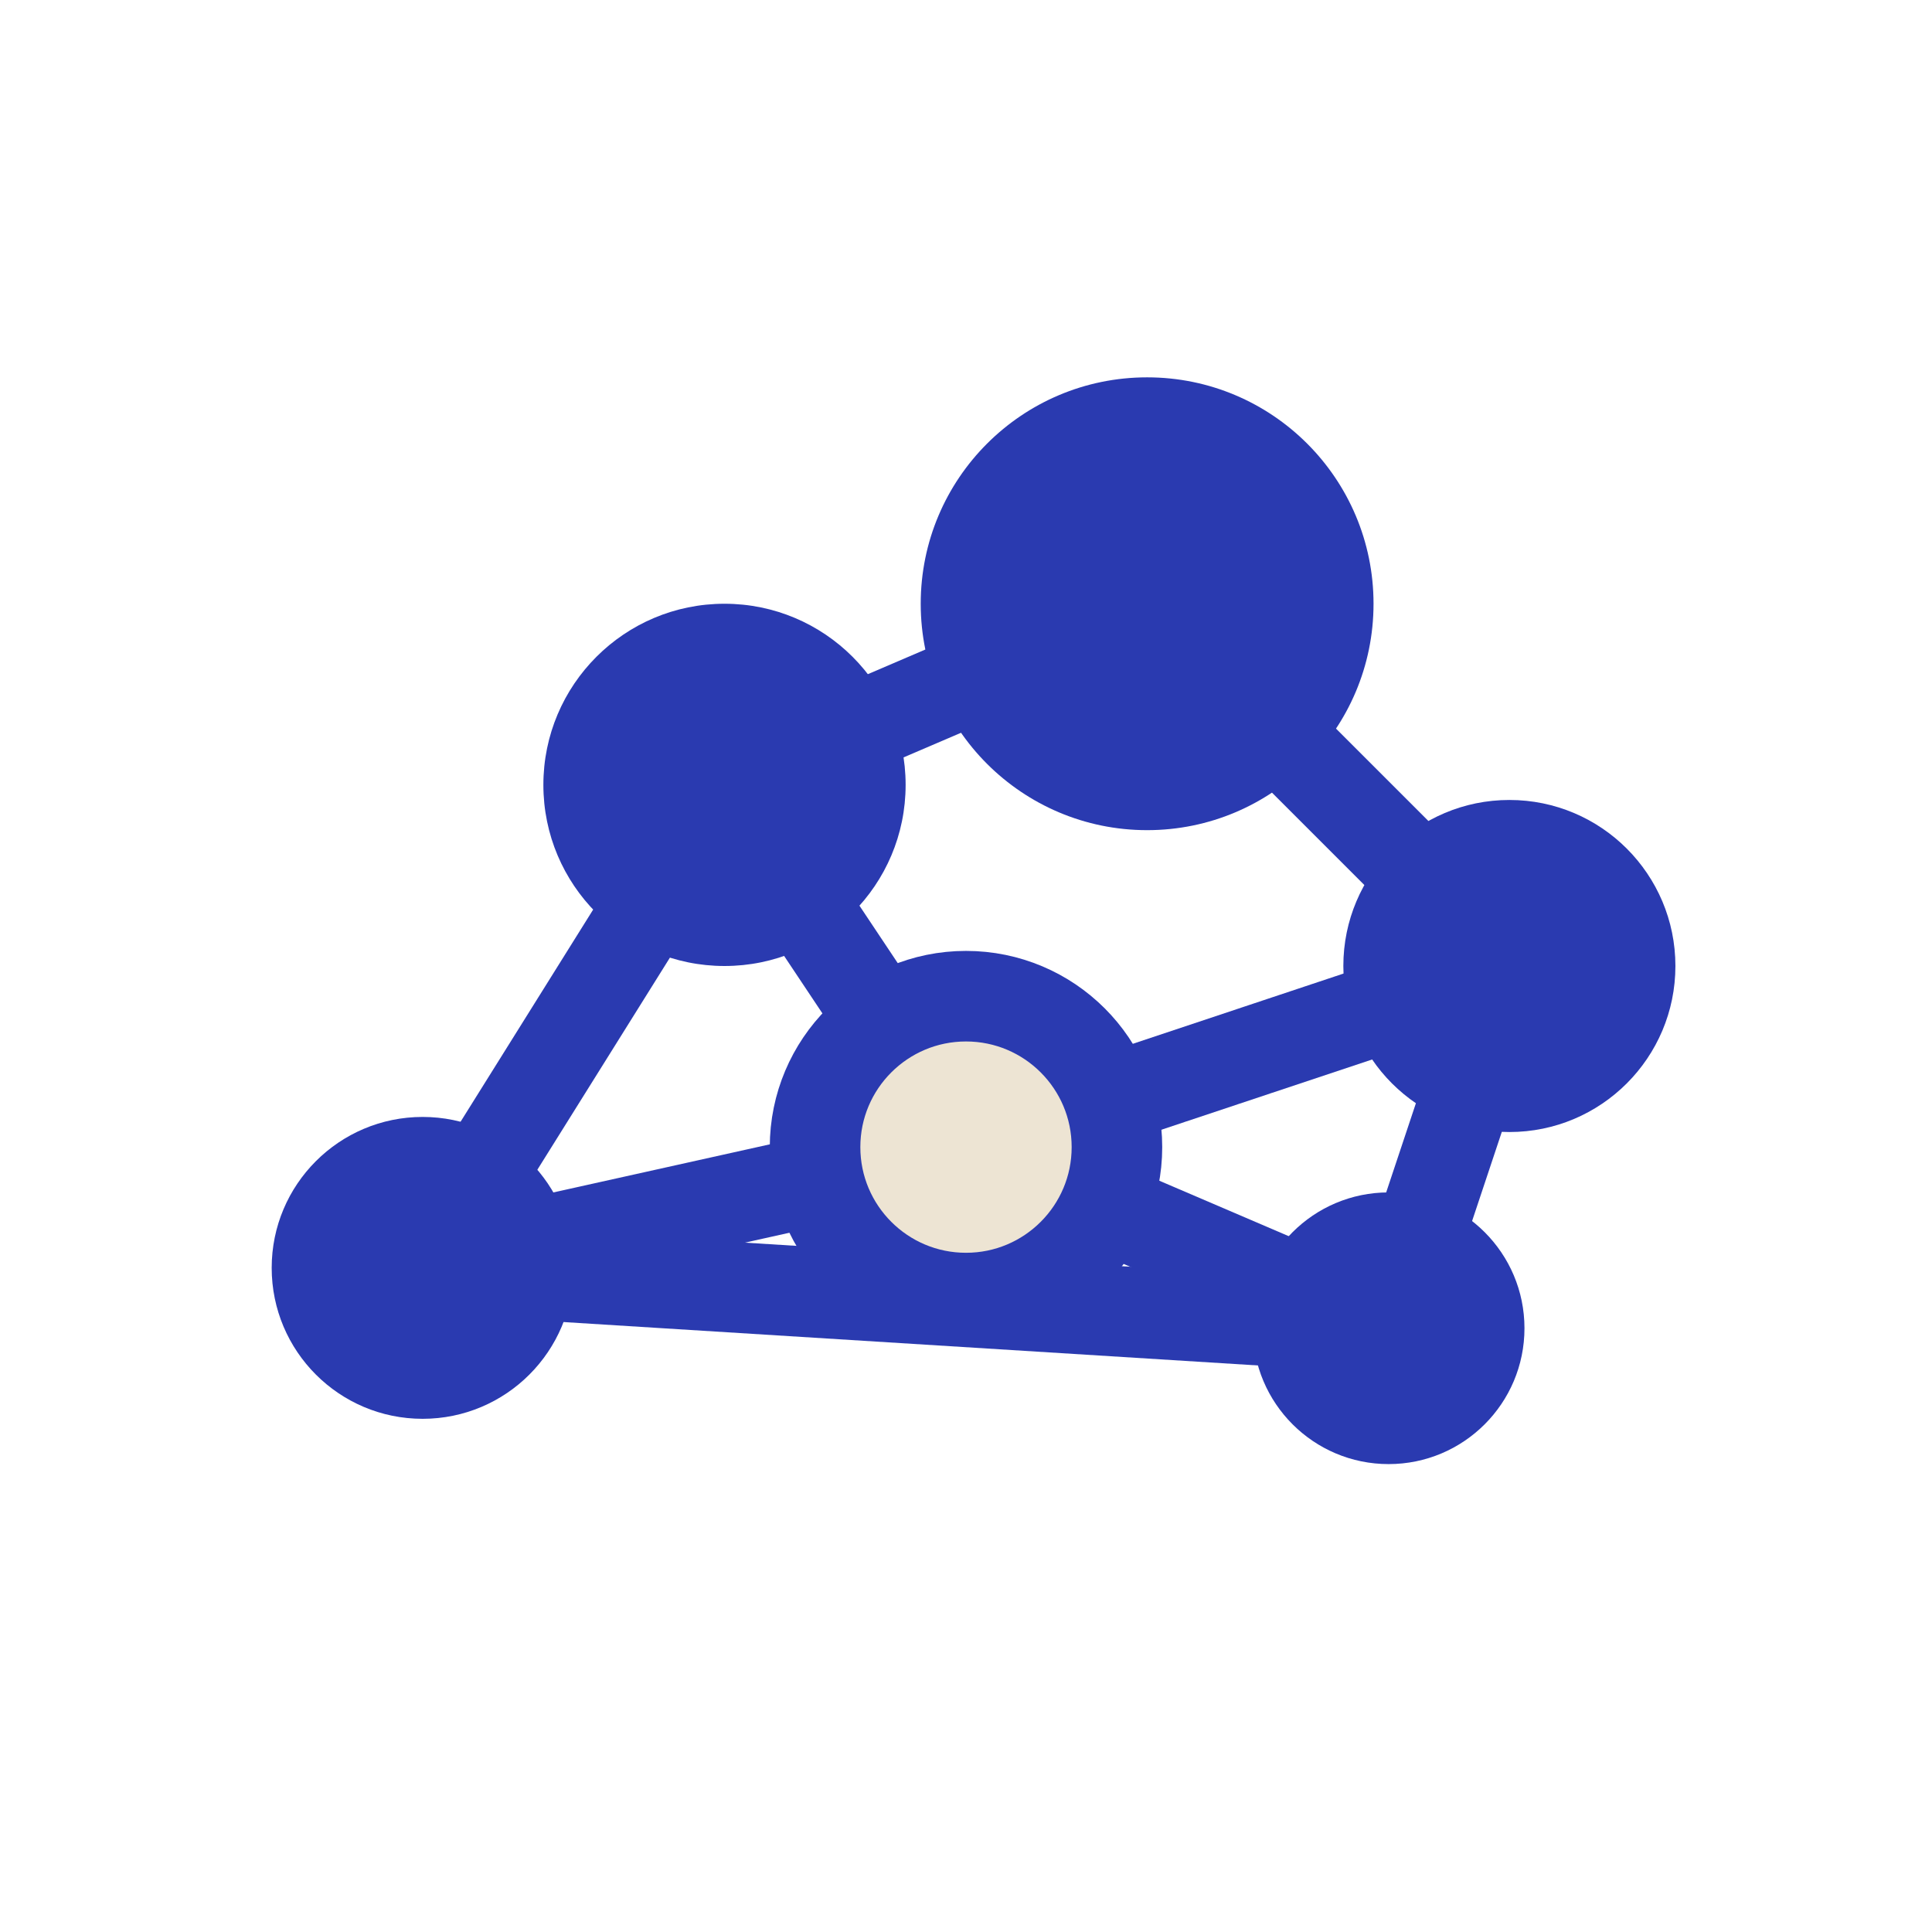
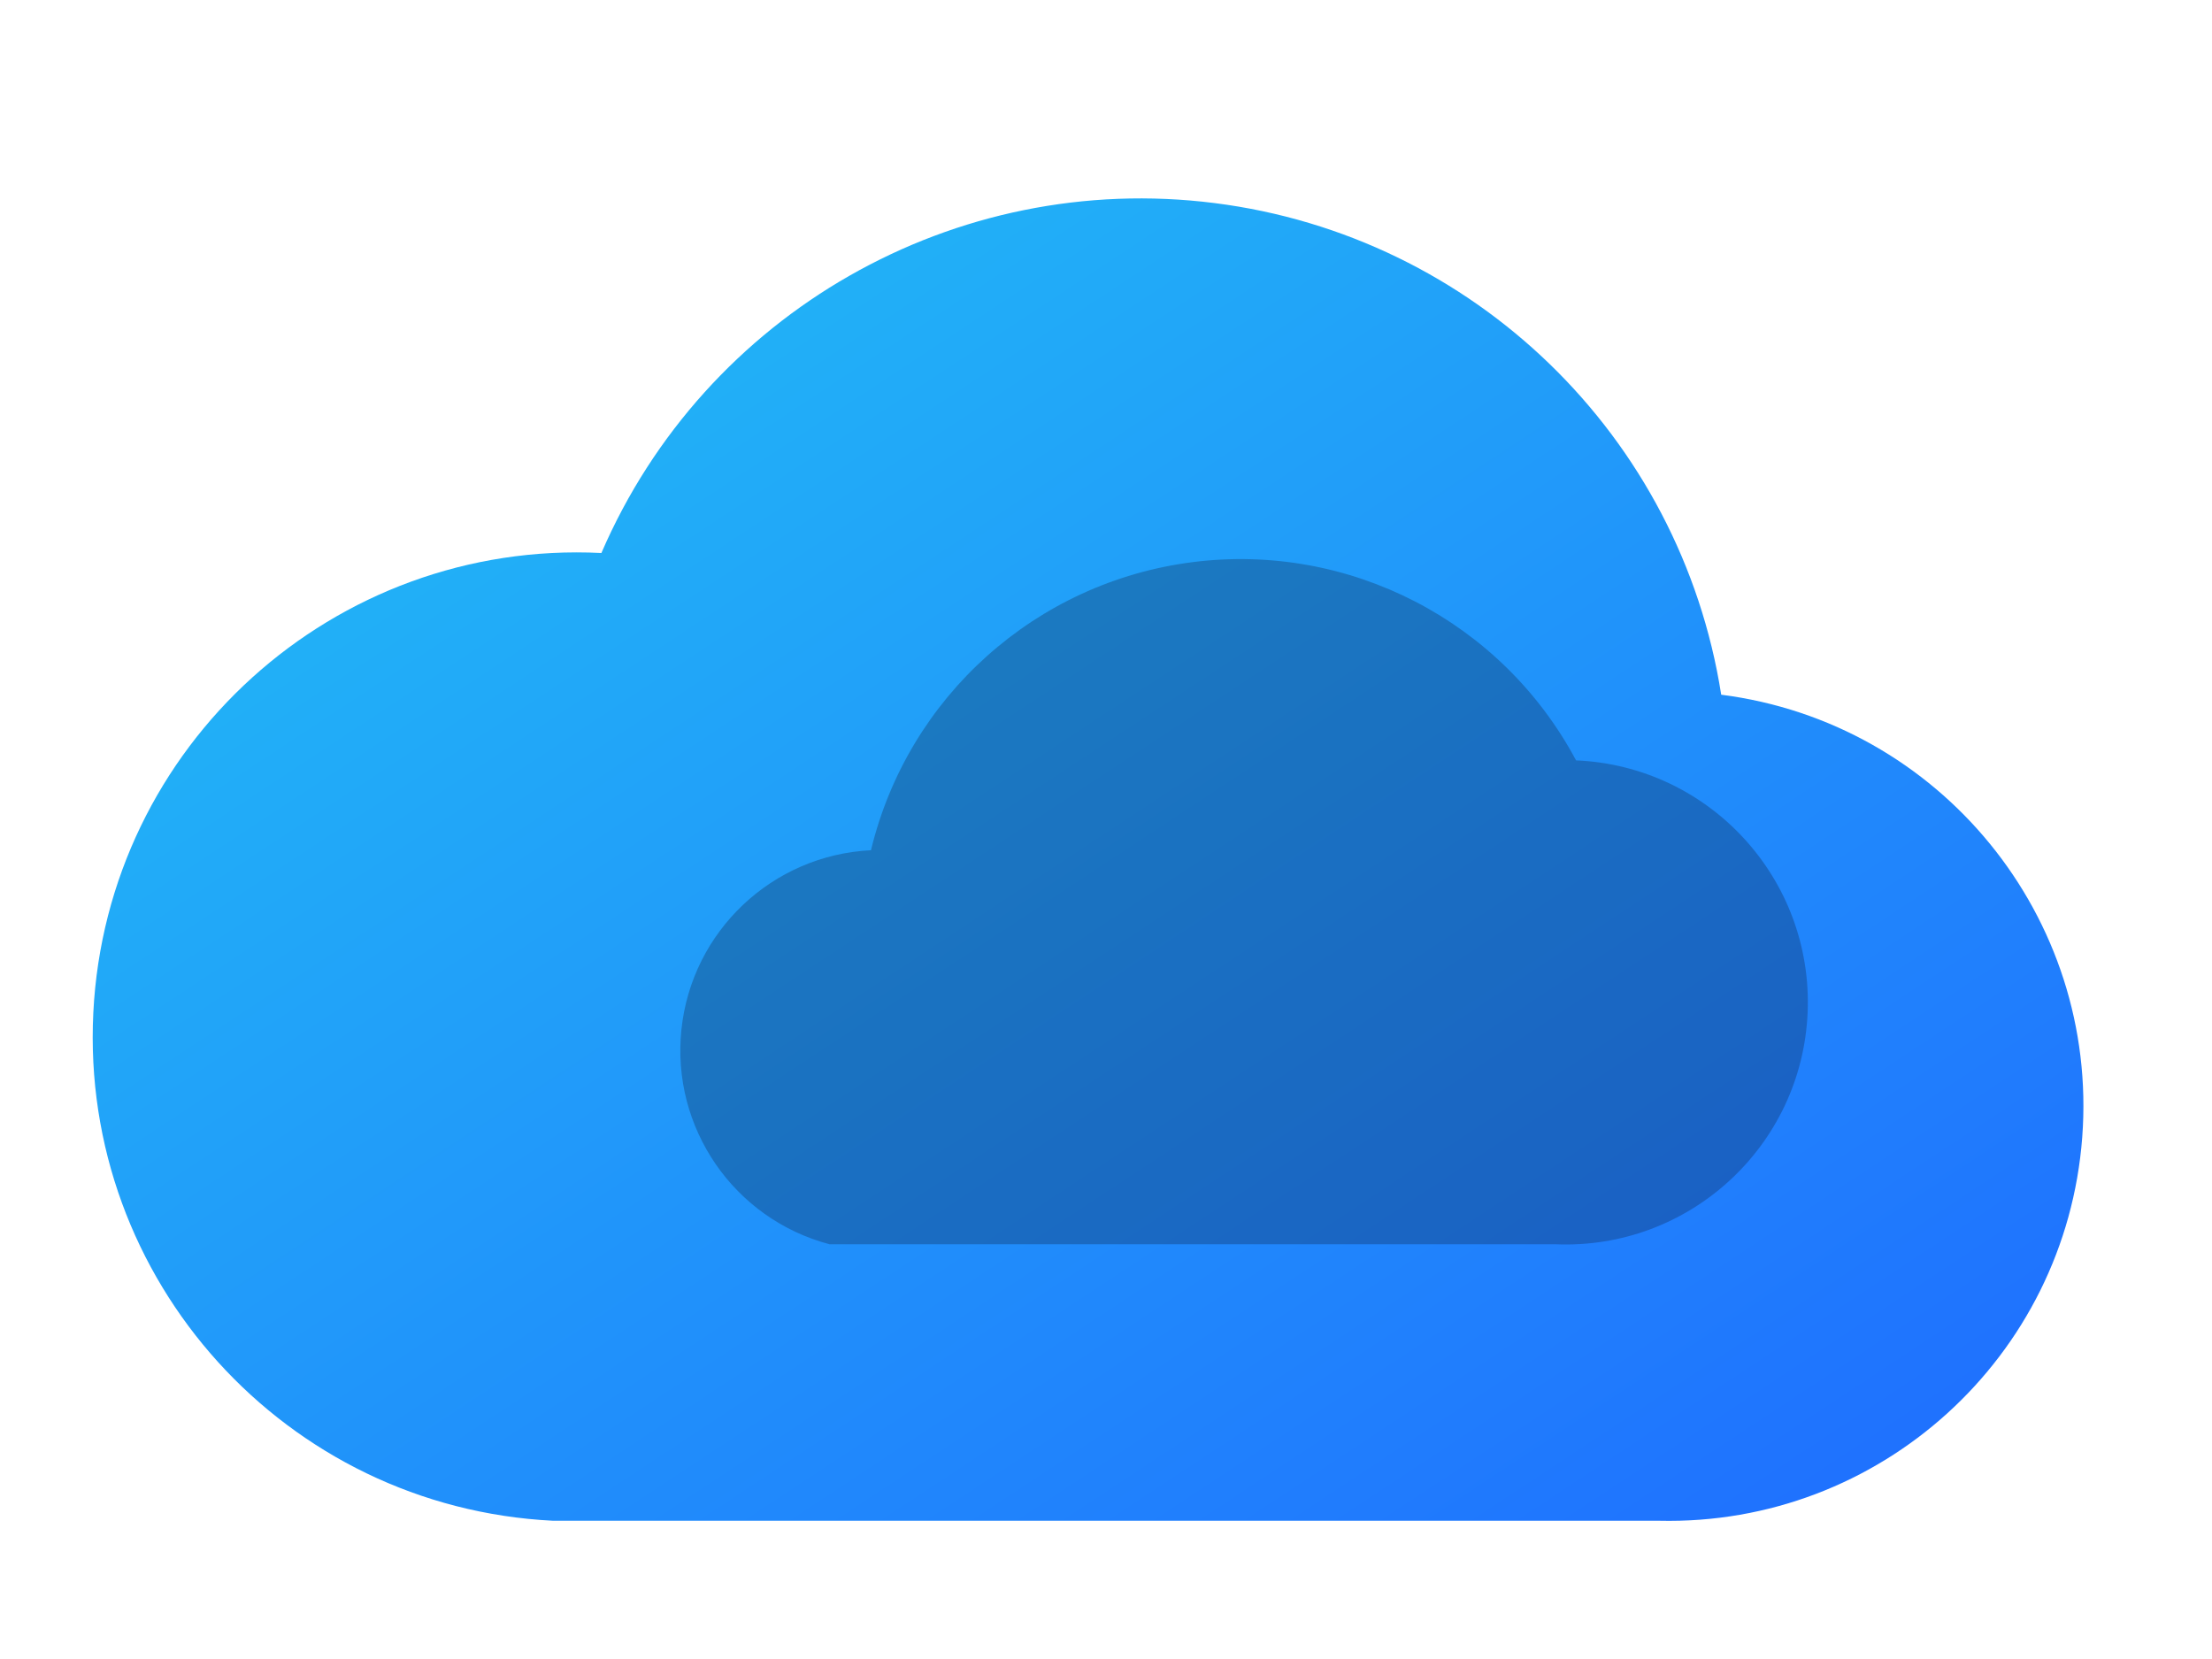
- <svg xmlns="http://www.w3.org/2000/svg" viewBox="0 0 64 64" role="img" aria-label="Cloudnet IA">
-   <g stroke="#2a3ab0" stroke-width="3" stroke-linecap="round" fill="none">
-     <path d="M14 42 L24 26 L38 20 L50 32 L46 44 L14 42 Z" />
-     <path d="M24 26 L32 38 L50 32" />
-     <path d="M32 38 L46 44" />
-     <path d="M32 38 L14 42" />
-   </g>
-   <g fill="#2a3ab0">
-     <circle cx="14" cy="42" r="5" />
-     <circle cx="24" cy="26" r="6" />
-     <circle cx="38" cy="20" r="7.5" />
-     <circle cx="50" cy="32" r="5.5" />
-     <circle cx="46" cy="44" r="4.5" />
-   </g>
-   <circle cx="32" cy="38" r="5" fill="#ede4d3" stroke="#2a3ab0" stroke-width="3" />
+ <svg xmlns="http://www.w3.org/2000/svg" viewBox="0 0 64 48" role="img" aria-label="Cloudnet">
+   <defs>
+     <linearGradient id="g" x1="0" y1="0" x2="1" y2="1">
+       <stop offset="0" stop-color="#22c3f5" />
+       <stop offset="1" stop-color="#1f6bff" />
+     </linearGradient>
+   </defs>
+   <path d="M16 44h32a12 12 0 0 0 1.8-23.9A17 17 0 0 0 17.4 16 14 14 0 0 0 16 44Z" fill="url(#g)" />
+   <path d="M24 36h21a7 7 0 0 0 .6-14 11 11 0 0 0-20.4 2.6A5.8 5.8 0 0 0 24 36Z" fill="#0b1530" opacity=".28" />
</svg>
